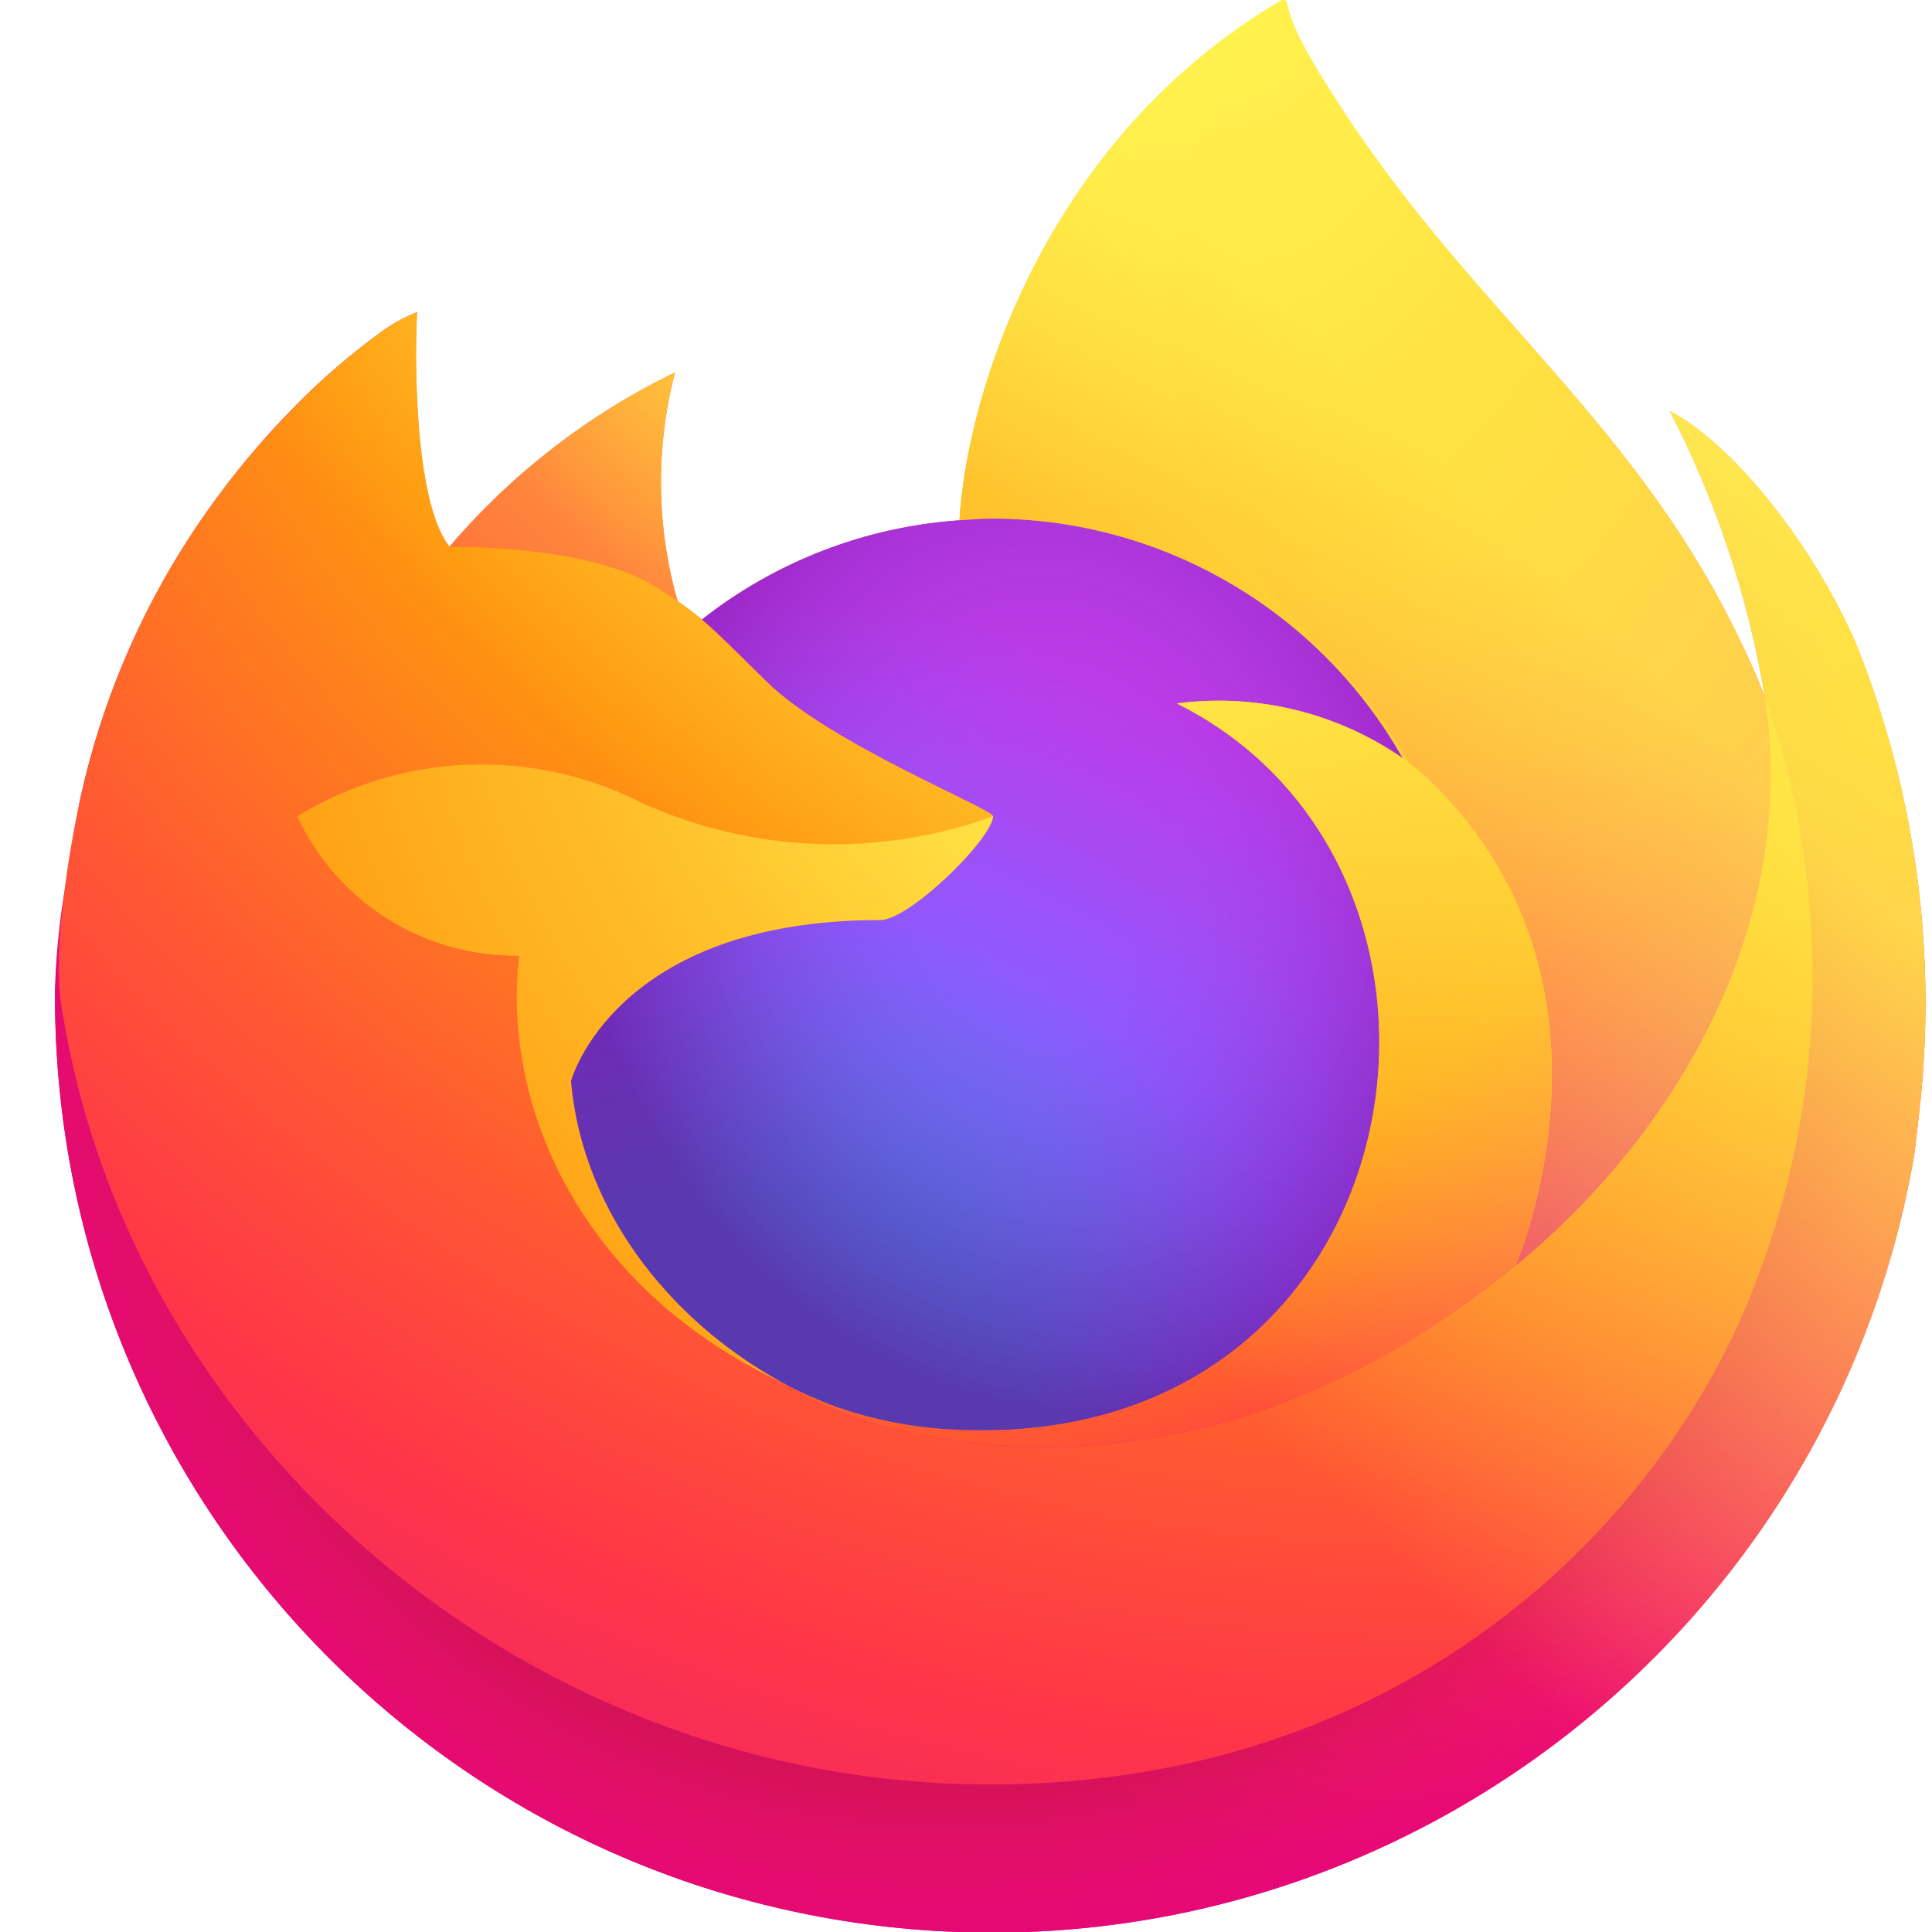
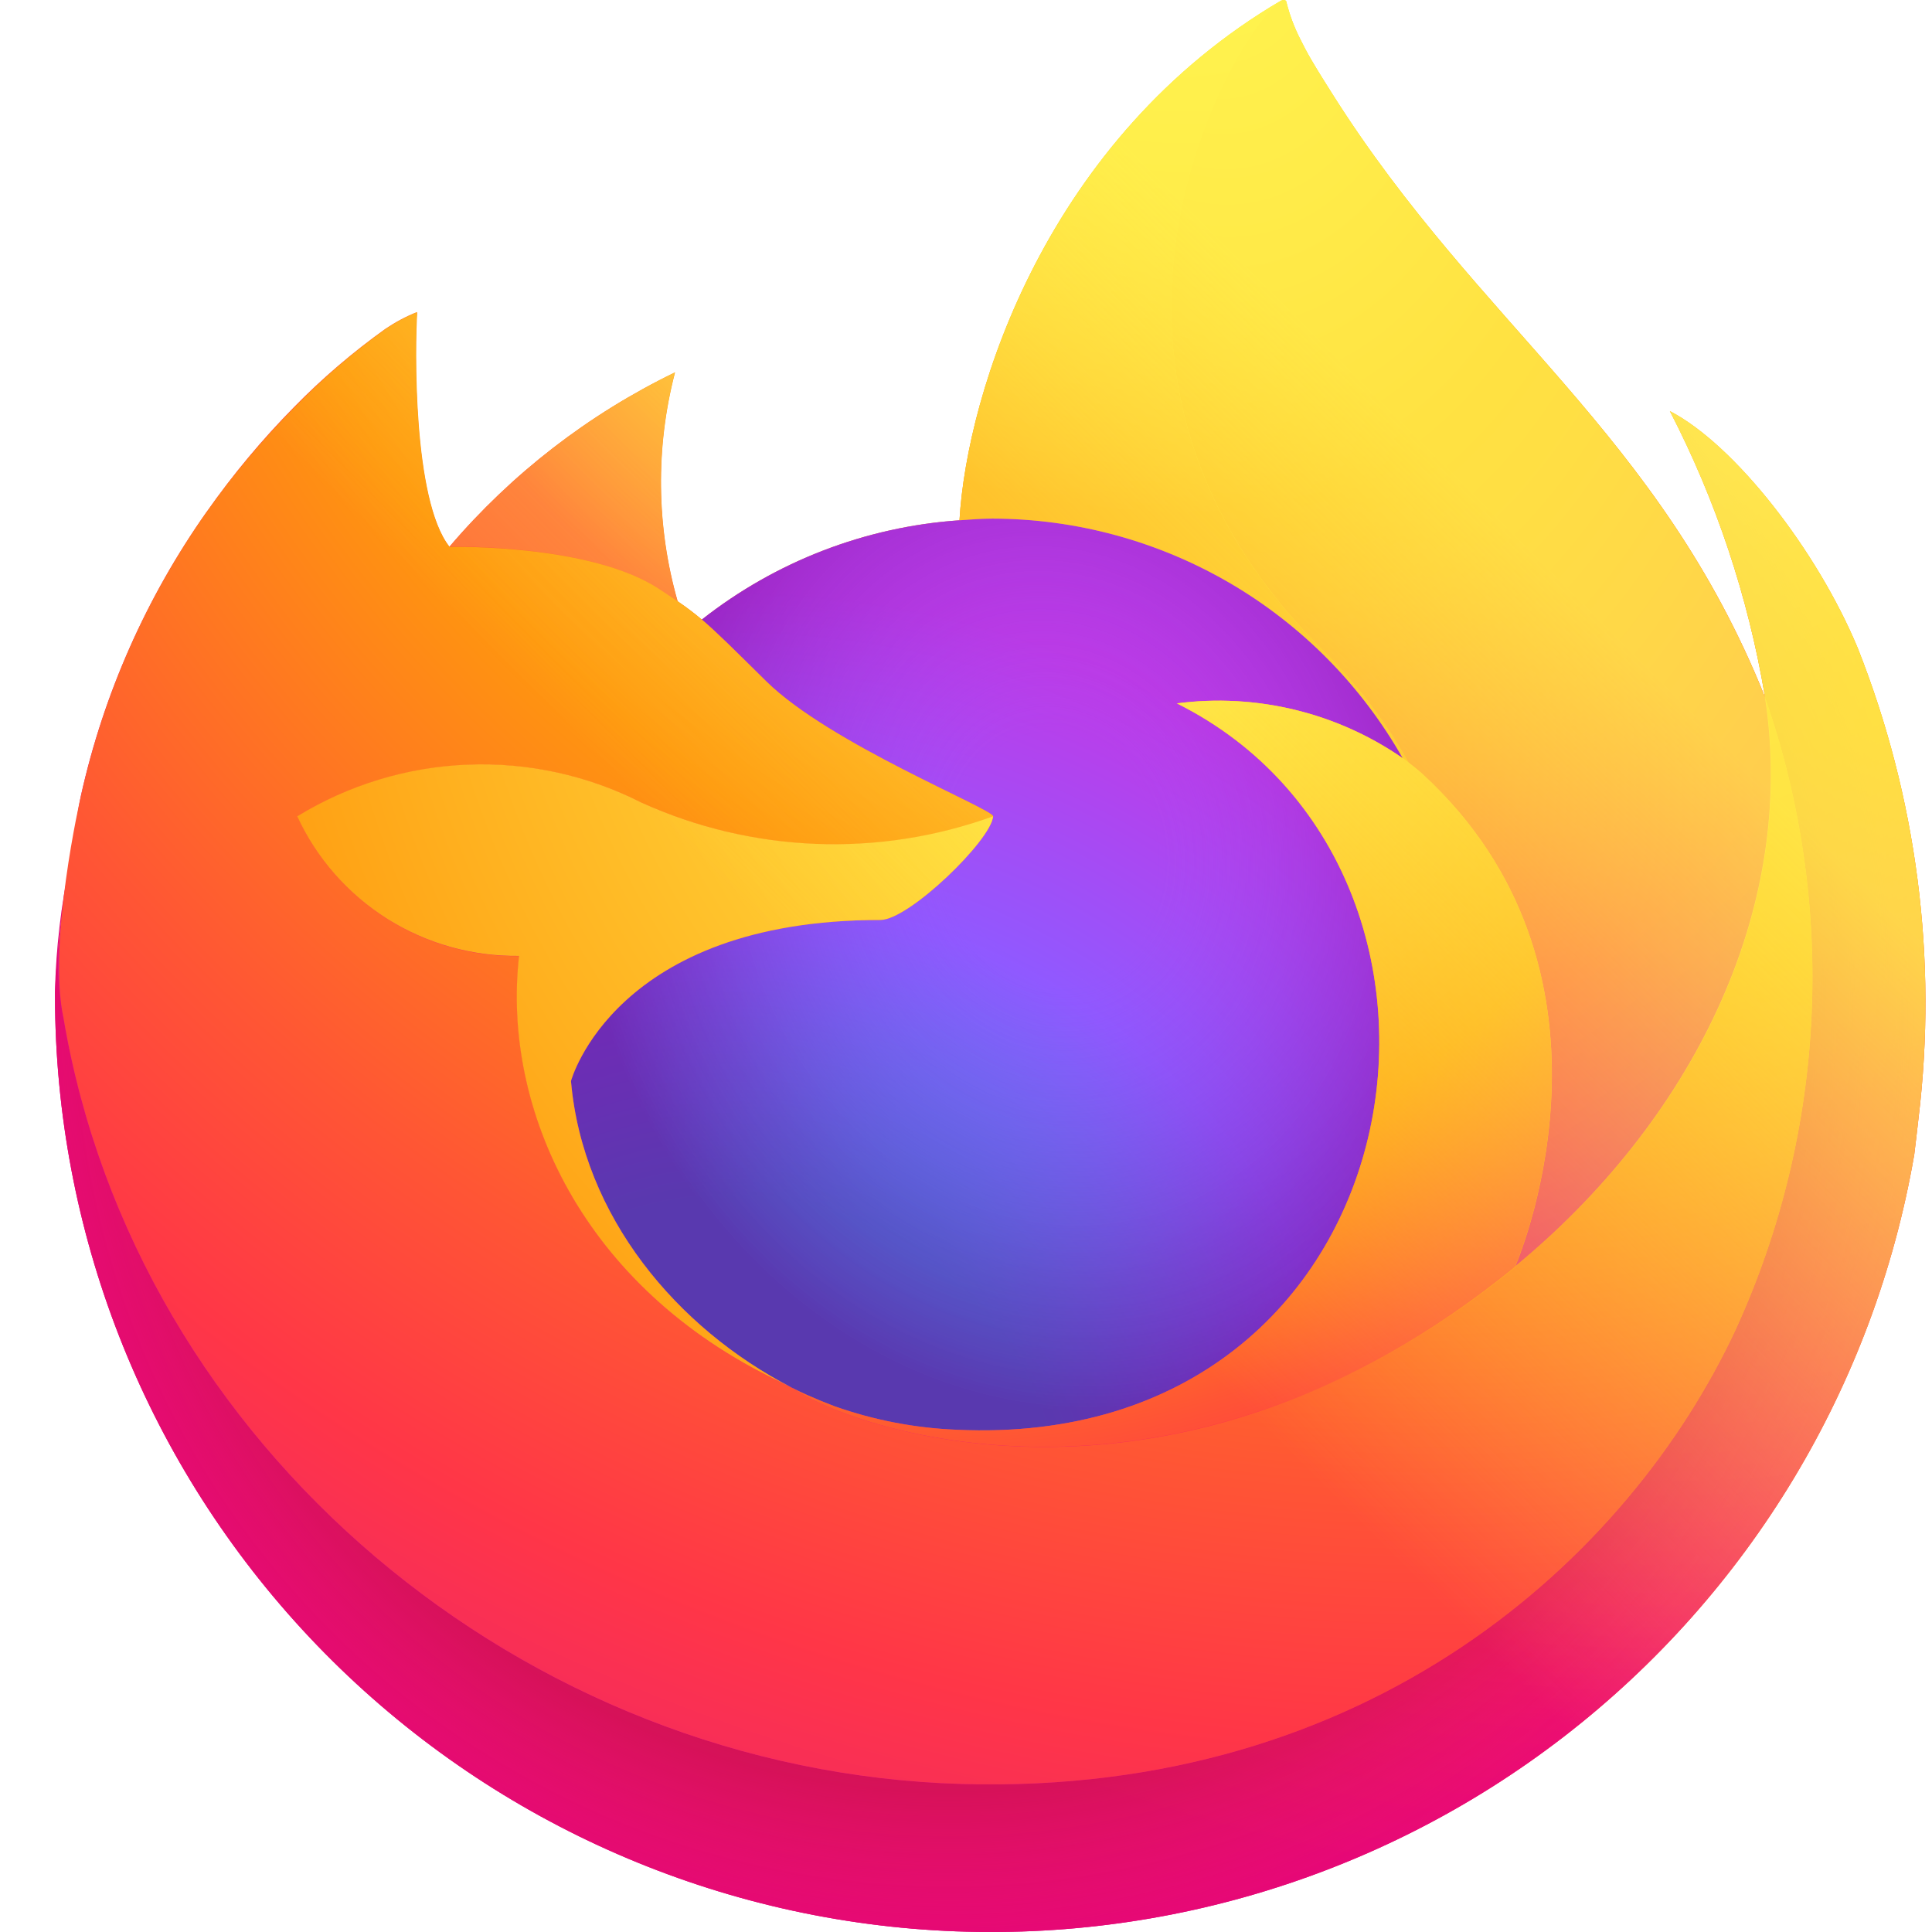
- <svg xmlns="http://www.w3.org/2000/svg" width="30" height="30" fill="none">
-   <path d="M28.847 10.064c-.632-1.52-1.913-3.161-2.917-3.68a15.106 15.106 0 011.473 4.413l.002.025c-1.644-4.099-4.431-5.751-6.708-9.35-.115-.182-.23-.364-.343-.557a4.548 4.548 0 01-.16-.3 2.646 2.646 0 01-.217-.576.037.037 0 00-.033-.037.052.052 0 00-.027 0l-.007.004c-.003 0-.007.004-.01.006l.005-.01c-3.652 2.138-4.891 6.097-5.006 8.077a7.273 7.273 0 00-4 1.542 4.34 4.34 0 00-.376-.284 6.74 6.74 0 01-.04-3.554 10.769 10.769 0 00-3.5 2.705h-.007c-.577-.73-.536-3.14-.503-3.642a2.6 2.6 0 00-.486.258c-.508.363-.984.77-1.42 1.217-.499.505-.953 1.05-1.36 1.63v.003-.003a12.28 12.28 0 00-1.95 4.406l-.02.096c-.028.128-.126.769-.143.908 0 .01-.002.02-.004.032a13.858 13.858 0 00-.236 2.004v.075a14.54 14.54 0 0028.87 2.459c.024-.188.044-.373.066-.563.3-2.475-.025-4.986-.943-7.304zM12.089 21.446c.068.032.131.068.201.099l.01.006a7.703 7.703 0 01-.211-.105zm15.317-10.621v-.014l.003.015-.003-.001z" fill="url(#paint0_linear_404_191)" />
-   <path d="M28.847 10.064c-.632-1.52-1.913-3.161-2.917-3.68a15.106 15.106 0 011.473 4.413v.014l.002.016a13.168 13.168 0 01-.452 9.813c-1.667 3.575-5.7 7.24-12.014 7.062C8.117 27.51 2.109 22.447.985 15.816c-.204-1.045 0-1.575.103-2.425-.14.66-.218 1.332-.234 2.006v.075a14.54 14.54 0 0028.87 2.459c.024-.188.044-.373.066-.563.3-2.475-.025-4.986-.943-7.304z" fill="url(#paint1_radial_404_191)" />
-   <path d="M28.847 10.064c-.632-1.52-1.913-3.161-2.917-3.68a15.106 15.106 0 011.473 4.413v.014l.002.016a13.168 13.168 0 01-.452 9.813c-1.667 3.575-5.7 7.24-12.014 7.062C8.117 27.51 2.109 22.447.985 15.816c-.204-1.045 0-1.575.103-2.425-.14.66-.218 1.332-.234 2.006v.075a14.54 14.54 0 0028.87 2.459c.024-.188.044-.373.066-.563.3-2.475-.025-4.986-.943-7.304z" fill="url(#paint2_radial_404_191)" />
-   <path d="M21.781 11.774c.032.022.061.044.09.066a7.918 7.918 0 00-1.35-1.761C16.002 5.559 19.337.279 19.9.01l.006-.008C16.254 2.14 15.014 6.099 14.9 8.079c.17-.012.338-.026.511-.026a7.338 7.338 0 016.371 3.72z" fill="url(#paint3_radial_404_191)" />
-   <path d="M15.42 12.676c-.024.362-1.302 1.609-1.748 1.609-4.135 0-4.806 2.501-4.806 2.501.183 2.106 1.65 3.841 3.425 4.759.08.042.163.08.245.117.142.063.284.121.427.175a6.465 6.465 0 001.892.364c7.247.34 8.65-8.665 3.42-11.279a5.02 5.02 0 013.507.851 7.337 7.337 0 00-6.371-3.72c-.173 0-.342.014-.511.026a7.273 7.273 0 00-4.002 1.542c.222.188.472.438 1 .958.986.972 3.516 1.979 3.522 2.097z" fill="url(#paint4_radial_404_191)" />
-   <path d="M15.42 12.676c-.024.362-1.302 1.609-1.748 1.609-4.135 0-4.806 2.501-4.806 2.501.183 2.106 1.65 3.841 3.425 4.759.08.042.163.08.245.117.142.063.284.121.427.175a6.465 6.465 0 001.892.364c7.247.34 8.65-8.665 3.42-11.279a5.02 5.02 0 013.507.851 7.337 7.337 0 00-6.371-3.72c-.173 0-.342.014-.511.026a7.273 7.273 0 00-4.002 1.542c.222.188.472.438 1 .958.986.972 3.516 1.979 3.522 2.097z" fill="url(#paint5_radial_404_191)" />
-   <path d="M10.22 9.138c.118.075.215.14.3.199a6.741 6.741 0 01-.04-3.554 10.769 10.769 0 00-3.5 2.705c.07-.002 2.18-.04 3.24.65z" fill="url(#paint6_radial_404_191)" />
-   <path d="M.988 15.816c1.122 6.63 7.13 11.693 13.953 11.886 6.314.179 10.347-3.487 12.014-7.062a13.168 13.168 0 00.452-9.813v-.014c0-.011-.002-.018 0-.014l.003.024c.516 3.368-1.197 6.63-3.875 8.837l-.008.019c-5.218 4.25-10.211 2.564-11.222 1.876a7.708 7.708 0 01-.211-.106c-3.043-1.454-4.3-4.226-4.03-6.603A3.734 3.734 0 014.62 12.68a5.484 5.484 0 015.345-.215 7.24 7.24 0 005.46.215c-.006-.118-2.537-1.126-3.523-2.097-.527-.52-.777-.77-1-.958a4.36 4.36 0 00-.374-.284 20.256 20.256 0 00-.3-.2c-1.061-.69-3.17-.651-3.24-.65h-.007c-.576-.73-.535-3.138-.502-3.641-.17.068-.334.155-.486.257-.508.363-.984.77-1.42 1.218-.5.503-.957 1.047-1.366 1.627v.002-.003a12.28 12.28 0 00-1.95 4.406c-.008.03-.524 2.288-.27 3.46z" fill="url(#paint7_radial_404_191)" />
-   <path d="M20.522 10.079c.53.52.986 1.114 1.35 1.763.08.06.155.12.219.178 3.296 3.039 1.569 7.335 1.44 7.64 2.678-2.206 4.39-5.469 3.875-8.837-1.644-4.1-4.432-5.752-6.71-9.35a17.67 17.67 0 01-.342-.558 4.548 4.548 0 01-.16-.3 2.645 2.645 0 01-.217-.576.038.038 0 00-.033-.037.051.051 0 00-.027 0l-.007.004c-.002 0-.007.004-.01.006-.563.266-3.898 5.547.622 10.067z" fill="url(#paint8_radial_404_191)" />
-   <path d="M22.088 12.018a3.048 3.048 0 00-.218-.178l-.09-.067a5.02 5.02 0 00-3.506-.85c5.23 2.614 3.827 11.618-3.42 11.278a6.469 6.469 0 01-1.893-.364 7.668 7.668 0 01-.427-.175c-.082-.038-.164-.075-.245-.117l.01.006c1.01.69 6.003 2.375 11.222-1.876l.008-.019c.13-.303 1.857-4.6-1.44-7.638z" fill="url(#paint9_radial_404_191)" />
-   <path d="M8.866 16.786s.67-2.5 4.806-2.5c.446 0 1.725-1.248 1.748-1.61a7.24 7.24 0 01-5.46-.214 5.485 5.485 0 00-5.345.214 3.734 3.734 0 003.445 2.167c-.27 2.377.987 5.149 4.03 6.602.067.033.13.068.2.1-1.775-.918-3.241-2.653-3.424-4.759z" fill="url(#paint10_radial_404_191)" />
-   <path d="M28.847 10.064c-.632-1.52-1.913-3.161-2.917-3.68a15.106 15.106 0 011.473 4.413l.002.025c-1.644-4.099-4.431-5.751-6.708-9.35-.115-.182-.23-.364-.343-.557a4.548 4.548 0 01-.16-.3 2.646 2.646 0 01-.217-.576.037.037 0 00-.033-.037.052.052 0 00-.027 0l-.007.004c-.003 0-.007.004-.01.006l.005-.01c-3.652 2.138-4.891 6.097-5.006 8.077.17-.012.338-.026.512-.026a7.338 7.338 0 016.37 3.72 5.02 5.02 0 00-3.505-.85c5.23 2.614 3.826 11.618-3.421 11.279a6.466 6.466 0 01-1.892-.365 7.744 7.744 0 01-.427-.175c-.082-.038-.165-.075-.246-.117l.01.006a7.703 7.703 0 01-.211-.105c.068.032.131.068.201.099-1.775-.918-3.241-2.653-3.424-4.759 0 0 .67-2.5 4.805-2.5.447 0 1.726-1.248 1.749-1.61-.006-.118-2.536-1.125-3.523-2.097-.527-.52-.777-.77-.999-.958a4.34 4.34 0 00-.375-.284 6.74 6.74 0 01-.04-3.554 10.769 10.769 0 00-3.5 2.705h-.007c-.577-.73-.536-3.14-.503-3.642a2.6 2.6 0 00-.486.258c-.508.363-.984.77-1.42 1.217-.499.505-.953 1.05-1.36 1.63v.003-.003a12.28 12.28 0 00-1.95 4.406l-.02.096c-.028.128-.15.777-.168.917 0 .01 0-.01 0 0a17.01 17.01 0 00-.215 2.027v.075a14.54 14.54 0 0028.87 2.459c.024-.188.044-.373.066-.563.3-2.475-.025-4.986-.943-7.304zm-1.443.747l.003.015-.003-.015z" fill="url(#paint11_linear_404_191)" />
+ <svg xmlns="http://www.w3.org/2000/svg" width="30" height="30" viewBox="0 0 30 30" fill="none">
+   <path d="M28.847 10.064C28.215 8.544 26.934 6.903 25.93 6.384C26.646 7.77 27.143 9.259 27.403 10.797L27.405 10.822C25.761 6.723 22.974 5.071 20.697 1.472C20.582 1.29 20.466 1.108 20.354 0.915C20.29 0.805 20.239 0.706 20.194 0.615C20.1 0.432 20.027 0.239 19.977 0.039C19.977 0.03 19.974 0.021 19.968 0.014C19.962 0.007 19.953 0.003 19.944 0.002C19.935 -0.001 19.926 -0.001 19.917 0.002C19.915 0.002 19.912 0.005 19.91 0.006C19.907 0.007 19.903 0.01 19.899 0.012L19.905 0.002C16.253 2.14 15.014 6.099 14.899 8.079C13.441 8.179 12.047 8.717 10.898 9.621C10.778 9.52 10.653 9.425 10.523 9.337C10.192 8.177 10.178 6.95 10.482 5.783C9.141 6.433 7.949 7.354 6.982 8.488H6.976C6.399 7.757 6.44 5.349 6.473 4.846C6.302 4.914 6.14 5.001 5.987 5.104C5.479 5.467 5.003 5.874 4.566 6.321C4.068 6.826 3.614 7.371 3.207 7.952V7.954V7.951C2.272 9.277 1.609 10.774 1.256 12.357L1.237 12.453C1.209 12.581 1.111 13.222 1.094 13.361C1.094 13.372 1.092 13.382 1.09 13.393C0.963 14.054 0.884 14.724 0.854 15.397L0.854 15.472C0.858 19.113 2.226 22.62 4.69 25.3C7.154 27.98 10.534 29.639 14.161 29.948C17.789 30.256 21.4 29.193 24.282 26.968C27.163 24.744 29.105 21.518 29.724 17.931C29.748 17.743 29.768 17.558 29.79 17.368C30.09 14.893 29.765 12.382 28.847 10.064ZM12.089 21.446C12.157 21.478 12.22 21.514 12.29 21.545L12.3 21.551C12.23 21.517 12.159 21.482 12.089 21.446ZM27.406 10.825V10.811L27.409 10.826L27.406 10.825Z" fill="url(#paint0_linear_404_191)" />
+   <path d="M28.847 10.064C28.215 8.544 26.934 6.903 25.93 6.384C26.646 7.77 27.143 9.259 27.403 10.797V10.811L27.405 10.827C28.526 14.034 28.364 17.55 26.953 20.64C25.286 24.215 21.253 27.88 14.939 27.702C8.117 27.509 2.109 22.447 0.985 15.816C0.781 14.771 0.985 14.241 1.088 13.391C0.948 14.051 0.87 14.723 0.854 15.397L0.854 15.472C0.858 19.113 2.226 22.62 4.69 25.3C7.154 27.98 10.534 29.639 14.161 29.948C17.789 30.256 21.4 29.194 24.282 26.968C27.163 24.744 29.105 21.518 29.724 17.931C29.748 17.743 29.768 17.558 29.79 17.368C30.09 14.893 29.765 12.382 28.847 10.064Z" fill="url(#paint1_radial_404_191)" />
+   <path d="M28.847 10.064C28.215 8.544 26.934 6.903 25.93 6.384C26.646 7.77 27.143 9.259 27.403 10.797V10.811L27.405 10.827C28.526 14.034 28.364 17.55 26.953 20.64C25.286 24.215 21.253 27.88 14.939 27.702C8.117 27.509 2.109 22.447 0.985 15.816C0.781 14.771 0.985 14.241 1.088 13.391C0.948 14.051 0.87 14.723 0.854 15.397L0.854 15.472C0.858 19.113 2.226 22.62 4.69 25.3C7.154 27.98 10.534 29.639 14.161 29.948C17.789 30.256 21.4 29.194 24.282 26.968C27.163 24.744 29.105 21.518 29.724 17.931C29.748 17.743 29.768 17.558 29.79 17.368C30.09 14.893 29.765 12.382 28.847 10.064Z" fill="url(#paint2_radial_404_191)" />
+   <path d="M21.781 11.774C21.813 11.796 21.842 11.818 21.872 11.84C21.506 11.192 21.052 10.599 20.521 10.079C16.002 5.559 19.337 0.278 19.899 0.01L19.905 0.002C16.253 2.14 15.014 6.099 14.899 8.079C15.069 8.067 15.237 8.053 15.41 8.053C16.706 8.056 17.978 8.401 19.097 9.054C20.216 9.708 21.142 10.646 21.781 11.774Z" fill="url(#paint3_radial_404_191)" />
+   <path d="M15.42 12.676C15.396 13.038 14.118 14.285 13.671 14.285C9.537 14.285 8.866 16.786 8.866 16.786C9.049 18.892 10.516 20.627 12.29 21.545C12.371 21.587 12.454 21.625 12.536 21.662C12.678 21.725 12.82 21.783 12.963 21.837C13.572 22.052 14.209 22.175 14.855 22.201C22.102 22.541 23.505 13.536 18.276 10.922C19.509 10.762 20.759 11.065 21.782 11.773C21.143 10.646 20.217 9.708 19.098 9.054C17.979 8.401 16.706 8.055 15.411 8.053C15.238 8.053 15.069 8.067 14.9 8.079C13.441 8.179 12.047 8.717 10.898 9.621C11.12 9.809 11.37 10.059 11.897 10.579C12.884 11.551 15.414 12.558 15.42 12.676Z" fill="url(#paint4_radial_404_191)" />
+   <path d="M15.42 12.676C15.396 13.038 14.118 14.285 13.671 14.285C9.537 14.285 8.866 16.786 8.866 16.786C9.049 18.892 10.516 20.627 12.29 21.545C12.371 21.587 12.454 21.625 12.536 21.662C12.678 21.725 12.82 21.783 12.963 21.837C13.572 22.052 14.209 22.175 14.855 22.201C22.102 22.541 23.505 13.536 18.276 10.922C19.509 10.762 20.759 11.065 21.782 11.773C21.143 10.646 20.217 9.708 19.098 9.054C17.979 8.401 16.706 8.055 15.411 8.053C15.238 8.053 15.069 8.067 14.9 8.079C13.441 8.179 12.047 8.717 10.898 9.621C11.12 9.809 11.37 10.059 11.897 10.579C12.884 11.551 15.414 12.558 15.42 12.676Z" fill="url(#paint5_radial_404_191)" />
+   <path d="M10.22 9.138C10.338 9.213 10.435 9.278 10.52 9.337C10.189 8.177 10.175 6.95 10.479 5.783C9.138 6.433 7.946 7.354 6.979 8.488C7.05 8.486 9.16 8.448 10.22 9.138Z" fill="url(#paint6_radial_404_191)" />
+   <path d="M0.988 15.816C2.11 22.447 8.119 27.509 14.941 27.702C21.255 27.881 25.288 24.215 26.955 20.64C28.366 17.55 28.528 14.034 27.407 10.827V10.813C27.407 10.802 27.405 10.795 27.407 10.799L27.41 10.823C27.926 14.191 26.213 17.454 23.535 19.66L23.527 19.679C18.309 23.928 13.316 22.242 12.305 21.555C12.235 21.521 12.164 21.486 12.094 21.449C9.051 19.995 7.795 17.223 8.064 14.846C7.342 14.857 6.632 14.658 6.021 14.274C5.41 13.889 4.923 13.335 4.62 12.68C5.418 12.191 6.329 11.914 7.265 11.877C8.2 11.839 9.13 12.042 9.965 12.465C11.687 13.247 13.647 13.324 15.425 12.68C15.419 12.562 12.889 11.554 11.902 10.583C11.375 10.063 11.125 9.813 10.903 9.625C10.783 9.523 10.658 9.429 10.528 9.341C10.441 9.282 10.344 9.218 10.228 9.141C9.167 8.452 7.058 8.49 6.988 8.492H6.981C6.405 7.761 6.446 5.353 6.479 4.85C6.308 4.918 6.145 5.005 5.993 5.107C5.485 5.47 5.009 5.878 4.572 6.325C4.073 6.828 3.616 7.372 3.207 7.952V7.954V7.951C2.273 9.277 1.609 10.774 1.257 12.357C1.249 12.386 0.733 14.645 0.988 15.816Z" fill="url(#paint7_radial_404_191)" />
+   <path d="M20.522 10.079C21.053 10.6 21.508 11.193 21.873 11.842C21.953 11.902 22.027 11.962 22.091 12.02C25.387 15.059 23.66 19.355 23.531 19.66C26.209 17.454 27.921 14.191 27.406 10.823C25.762 6.723 22.974 5.071 20.697 1.472C20.582 1.29 20.467 1.108 20.354 0.915C20.29 0.805 20.239 0.706 20.194 0.615C20.1 0.432 20.027 0.239 19.977 0.039C19.977 0.03 19.974 0.021 19.968 0.014C19.962 0.007 19.953 0.003 19.944 0.002C19.935 -0.001 19.926 -0.001 19.917 0.002C19.915 0.002 19.912 0.005 19.91 0.006C19.908 0.007 19.903 0.01 19.899 0.012C19.337 0.278 16.002 5.559 20.522 10.079Z" fill="url(#paint8_radial_404_191)" />
+   <path d="M22.088 12.018C22.025 11.96 21.95 11.9 21.87 11.84C21.841 11.818 21.812 11.796 21.78 11.773C20.757 11.065 19.508 10.762 18.274 10.922C23.504 13.537 22.101 22.541 14.853 22.201C14.208 22.175 13.57 22.052 12.961 21.837C12.819 21.783 12.677 21.725 12.534 21.662C12.452 21.624 12.37 21.587 12.289 21.545L12.299 21.551C13.31 22.241 18.302 23.926 23.521 19.675L23.529 19.656C23.659 19.353 25.386 15.056 22.088 12.018Z" fill="url(#paint9_radial_404_191)" />
+   <path d="M8.866 16.786C8.866 16.786 9.537 14.285 13.671 14.285C14.118 14.285 15.397 13.038 15.42 12.676C13.642 13.32 11.683 13.243 9.961 12.462C9.126 12.038 8.196 11.835 7.26 11.873C6.324 11.91 5.414 12.187 4.615 12.676C4.918 13.332 5.405 13.885 6.016 14.27C6.628 14.654 7.337 14.853 8.06 14.843C7.79 17.22 9.047 19.992 12.089 21.445C12.157 21.478 12.221 21.513 12.29 21.544C10.515 20.627 9.049 18.892 8.866 16.786Z" fill="url(#paint10_radial_404_191)" />
+   <path d="M28.847 10.064C28.215 8.544 26.934 6.903 25.93 6.384C26.646 7.77 27.143 9.259 27.403 10.797L27.405 10.822C25.761 6.723 22.974 5.071 20.697 1.472C20.582 1.29 20.466 1.108 20.354 0.915C20.29 0.805 20.239 0.706 20.194 0.615C20.1 0.432 20.027 0.239 19.977 0.039C19.977 0.03 19.974 0.021 19.968 0.014C19.962 0.007 19.953 0.003 19.944 0.002C19.935 -0.001 19.926 -0.001 19.917 0.002C19.915 0.002 19.912 0.005 19.91 0.006C19.907 0.007 19.903 0.01 19.899 0.012L19.905 0.002C16.253 2.14 15.014 6.099 14.899 8.079C15.069 8.067 15.237 8.053 15.411 8.053C16.706 8.055 17.978 8.401 19.098 9.054C20.216 9.708 21.142 10.646 21.781 11.773C20.759 11.065 19.509 10.762 18.276 10.922C23.505 13.537 22.102 22.541 14.854 22.202C14.209 22.175 13.572 22.052 12.963 21.837C12.82 21.783 12.678 21.725 12.536 21.662C12.454 21.624 12.371 21.587 12.29 21.545L12.3 21.551C12.23 21.517 12.159 21.482 12.089 21.446C12.157 21.478 12.22 21.514 12.29 21.545C10.515 20.627 9.049 18.892 8.866 16.786C8.866 16.786 9.537 14.285 13.671 14.285C14.118 14.285 15.397 13.038 15.42 12.676C15.414 12.558 12.884 11.551 11.897 10.579C11.37 10.059 11.12 9.809 10.898 9.621C10.778 9.52 10.653 9.425 10.523 9.337C10.192 8.177 10.178 6.95 10.482 5.783C9.141 6.433 7.949 7.354 6.982 8.488H6.976C6.399 7.757 6.44 5.349 6.473 4.846C6.302 4.914 6.14 5.001 5.987 5.104C5.479 5.467 5.003 5.874 4.566 6.321C4.068 6.826 3.614 7.371 3.207 7.952V7.954V7.951C2.272 9.277 1.609 10.774 1.256 12.357L1.237 12.453C1.209 12.581 1.087 13.23 1.069 13.37C1.069 13.381 1.069 13.359 1.069 13.37C0.957 14.041 0.885 14.718 0.854 15.397L0.854 15.472C0.858 19.113 2.226 22.62 4.69 25.3C7.154 27.98 10.534 29.639 14.161 29.948C17.789 30.256 21.4 29.193 24.282 26.968C27.163 24.744 29.105 21.518 29.724 17.931C29.748 17.743 29.768 17.558 29.79 17.368C30.09 14.893 29.765 12.382 28.847 10.064ZM27.404 10.811L27.407 10.826L27.404 10.811Z" fill="url(#paint11_linear_404_191)" />
  <defs>
-     <radialGradient id="paint1_radial_404_191" cx="0" cy="0" r="1" gradientUnits="userSpaceOnUse" gradientTransform="translate(25.807 3.33) scale(30.3113)">
-       <stop offset=".129" stop-color="#FFBD4F" />
-       <stop offset=".186" stop-color="#FFAC31" />
-       <stop offset=".247" stop-color="#FF9D17" />
-       <stop offset=".283" stop-color="#FF980E" />
-       <stop offset=".403" stop-color="#FF563B" />
-       <stop offset=".467" stop-color="#FF3750" />
-       <stop offset=".71" stop-color="#F5156C" />
-       <stop offset=".782" stop-color="#EB0878" />
-       <stop offset=".86" stop-color="#E50080" />
+     <linearGradient id="paint0_linear_404_191" x1="26.922" y1="4.648" x2="2.785" y2="27.936" gradientUnits="userSpaceOnUse">
+       <stop offset="0.048" stop-color="#FFF44F" />
+       <stop offset="0.111" stop-color="#FFE847" />
+       <stop offset="0.225" stop-color="#FFC830" />
+       <stop offset="0.368" stop-color="#FF980E" />
+       <stop offset="0.401" stop-color="#FF8B16" />
+       <stop offset="0.462" stop-color="#FF672A" />
+       <stop offset="0.534" stop-color="#FF3647" />
+       <stop offset="0.705" stop-color="#E31587" />
+     </linearGradient>
+     <radialGradient id="paint1_radial_404_191" cx="0" cy="0" r="1" gradientUnits="userSpaceOnUse" gradientTransform="translate(25.8071 3.32945) scale(30.3113 30.3113)">
+       <stop offset="0.129" stop-color="#FFBD4F" />
+       <stop offset="0.186" stop-color="#FFAC31" />
+       <stop offset="0.247" stop-color="#FF9D17" />
+       <stop offset="0.283" stop-color="#FF980E" />
+       <stop offset="0.403" stop-color="#FF563B" />
+       <stop offset="0.467" stop-color="#FF3750" />
+       <stop offset="0.71" stop-color="#F5156C" />
+       <stop offset="0.782" stop-color="#EB0878" />
+       <stop offset="0.86" stop-color="#E50080" />
    </radialGradient>
-     <radialGradient id="paint2_radial_404_191" cx="0" cy="0" r="1" gradientUnits="userSpaceOnUse" gradientTransform="translate(14.731 15.722) scale(30.3113)">
-       <stop offset=".3" stop-color="#960E18" />
-       <stop offset=".351" stop-color="#B11927" stop-opacity=".74" />
-       <stop offset=".435" stop-color="#DB293D" stop-opacity=".343" />
-       <stop offset=".497" stop-color="#F5334B" stop-opacity=".094" />
-       <stop offset=".53" stop-color="#FF3750" stop-opacity="0" />
+     <radialGradient id="paint2_radial_404_191" cx="0" cy="0" r="1" gradientUnits="userSpaceOnUse" gradientTransform="translate(14.7311 15.7216) scale(30.3113 30.3113)">
+       <stop offset="0.3" stop-color="#960E18" />
+       <stop offset="0.351" stop-color="#B11927" stop-opacity="0.74" />
+       <stop offset="0.435" stop-color="#DB293D" stop-opacity="0.343" />
+       <stop offset="0.497" stop-color="#F5334B" stop-opacity="0.094" />
+       <stop offset="0.53" stop-color="#FF3750" stop-opacity="0" />
    </radialGradient>
-     <radialGradient id="paint3_radial_404_191" cx="0" cy="0" r="1" gradientUnits="userSpaceOnUse" gradientTransform="translate(18.385 -3.55) scale(21.9593)">
-       <stop offset=".132" stop-color="#FFF44F" />
-       <stop offset=".252" stop-color="#FFDC3E" />
-       <stop offset=".506" stop-color="#FF9D12" />
-       <stop offset=".526" stop-color="#FF980E" />
+     <radialGradient id="paint3_radial_404_191" cx="0" cy="0" r="1" gradientUnits="userSpaceOnUse" gradientTransform="translate(18.3853 -3.54929) scale(21.9593 21.9593)">
+       <stop offset="0.132" stop-color="#FFF44F" />
+       <stop offset="0.252" stop-color="#FFDC3E" />
+       <stop offset="0.506" stop-color="#FF9D12" />
+       <stop offset="0.526" stop-color="#FF980E" />
    </radialGradient>
-     <radialGradient id="paint4_radial_404_191" cx="0" cy="0" r="1" gradientUnits="userSpaceOnUse" gradientTransform="translate(11.379 23.639) scale(14.4326)">
-       <stop offset=".353" stop-color="#3A8EE6" />
-       <stop offset=".472" stop-color="#5C79F0" />
-       <stop offset=".669" stop-color="#9059FF" />
+     <radialGradient id="paint4_radial_404_191" cx="0" cy="0" r="1" gradientUnits="userSpaceOnUse" gradientTransform="translate(11.3785 23.639) scale(14.4326 14.4326)">
+       <stop offset="0.353" stop-color="#3A8EE6" />
+       <stop offset="0.472" stop-color="#5C79F0" />
+       <stop offset="0.669" stop-color="#9059FF" />
      <stop offset="1" stop-color="#C139E6" />
    </radialGradient>
-     <radialGradient id="paint5_radial_404_191" cx="0" cy="0" r="1" gradientUnits="userSpaceOnUse" gradientTransform="matrix(7.43777 -1.79823 2.10528 8.70777 16.388 13.237)">
-       <stop offset=".206" stop-color="#9059FF" stop-opacity="0" />
-       <stop offset=".278" stop-color="#8C4FF3" stop-opacity=".064" />
-       <stop offset=".747" stop-color="#7716A8" stop-opacity=".45" />
-       <stop offset=".975" stop-color="#6E008B" stop-opacity=".6" />
+     <radialGradient id="paint5_radial_404_191" cx="0" cy="0" r="1" gradientUnits="userSpaceOnUse" gradientTransform="translate(16.3876 13.2374) rotate(-13.5916) scale(7.65206 8.95865)">
+       <stop offset="0.206" stop-color="#9059FF" stop-opacity="0" />
+       <stop offset="0.278" stop-color="#8C4FF3" stop-opacity="0.064" />
+       <stop offset="0.747" stop-color="#7716A8" stop-opacity="0.45" />
+       <stop offset="0.975" stop-color="#6E008B" stop-opacity="0.6" />
    </radialGradient>
-     <radialGradient id="paint6_radial_404_191" cx="0" cy="0" r="1" gradientUnits="userSpaceOnUse" gradientTransform="translate(14.348 2.09) scale(10.3828)">
+     <radialGradient id="paint6_radial_404_191" cx="0" cy="0" r="1" gradientUnits="userSpaceOnUse" gradientTransform="translate(14.3483 2.08923) scale(10.3828)">
      <stop stop-color="#FFE226" />
-       <stop offset=".121" stop-color="#FFDB27" />
-       <stop offset=".295" stop-color="#FFC82A" />
-       <stop offset=".502" stop-color="#FFA930" />
-       <stop offset=".732" stop-color="#FF7E37" />
-       <stop offset=".792" stop-color="#FF7139" />
+       <stop offset="0.121" stop-color="#FFDB27" />
+       <stop offset="0.295" stop-color="#FFC82A" />
+       <stop offset="0.502" stop-color="#FFA930" />
+       <stop offset="0.732" stop-color="#FF7E37" />
+       <stop offset="0.792" stop-color="#FF7139" />
    </radialGradient>
-     <radialGradient id="paint7_radial_404_191" cx="0" cy="0" r="1" gradientUnits="userSpaceOnUse" gradientTransform="translate(22.51 -4.496) scale(44.2986)">
-       <stop offset=".113" stop-color="#FFF44F" />
-       <stop offset=".456" stop-color="#FF980E" />
-       <stop offset=".622" stop-color="#FF5634" />
-       <stop offset=".716" stop-color="#FF3647" />
-       <stop offset=".904" stop-color="#E31587" />
+     <radialGradient id="paint7_radial_404_191" cx="0" cy="0" r="1" gradientUnits="userSpaceOnUse" gradientTransform="translate(22.5097 -4.49642) scale(44.2986 44.2986)">
+       <stop offset="0.113" stop-color="#FFF44F" />
+       <stop offset="0.456" stop-color="#FF980E" />
+       <stop offset="0.622" stop-color="#FF5634" />
+       <stop offset="0.716" stop-color="#FF3647" />
+       <stop offset="0.904" stop-color="#E31587" />
    </radialGradient>
-     <radialGradient id="paint8_radial_404_191" cx="0" cy="0" r="1" gradientUnits="userSpaceOnUse" gradientTransform="matrix(3.4073 32.28822 -21.19044 2.23618 18.776 -2.033)">
+     <radialGradient id="paint8_radial_404_191" cx="0" cy="0" r="1" gradientUnits="userSpaceOnUse" gradientTransform="translate(18.7761 -2.03321) rotate(83.976) scale(32.4675 21.3081)">
      <stop stop-color="#FFF44F" />
-       <stop offset=".06" stop-color="#FFE847" />
-       <stop offset=".168" stop-color="#FFC830" />
-       <stop offset=".304" stop-color="#FF980E" />
-       <stop offset=".356" stop-color="#FF8B16" />
-       <stop offset=".455" stop-color="#FF672A" />
-       <stop offset=".57" stop-color="#FF3647" />
-       <stop offset=".737" stop-color="#E31587" />
+       <stop offset="0.06" stop-color="#FFE847" />
+       <stop offset="0.168" stop-color="#FFC830" />
+       <stop offset="0.304" stop-color="#FF980E" />
+       <stop offset="0.356" stop-color="#FF8B16" />
+       <stop offset="0.455" stop-color="#FF672A" />
+       <stop offset="0.57" stop-color="#FF3647" />
+       <stop offset="0.737" stop-color="#E31587" />
    </radialGradient>
-     <radialGradient id="paint9_radial_404_191" cx="0" cy="0" r="1" gradientUnits="userSpaceOnUse" gradientTransform="translate(14.104 5.935) scale(27.6564)">
-       <stop offset=".137" stop-color="#FFF44F" />
-       <stop offset=".48" stop-color="#FF980E" />
-       <stop offset=".592" stop-color="#FF5634" />
-       <stop offset=".655" stop-color="#FF3647" />
-       <stop offset=".904" stop-color="#E31587" />
+     <radialGradient id="paint9_radial_404_191" cx="0" cy="0" r="1" gradientUnits="userSpaceOnUse" gradientTransform="translate(14.1041 5.93484) scale(27.6564 27.6564)">
+       <stop offset="0.137" stop-color="#FFF44F" />
+       <stop offset="0.48" stop-color="#FF980E" />
+       <stop offset="0.592" stop-color="#FF5634" />
+       <stop offset="0.655" stop-color="#FF3647" />
+       <stop offset="0.904" stop-color="#E31587" />
    </radialGradient>
-     <radialGradient id="paint10_radial_404_191" cx="0" cy="0" r="1" gradientUnits="userSpaceOnUse" gradientTransform="translate(21.405 7.554) scale(30.2697)">
-       <stop offset=".094" stop-color="#FFF44F" />
-       <stop offset=".231" stop-color="#FFE141" />
-       <stop offset=".509" stop-color="#FFAF1E" />
-       <stop offset=".626" stop-color="#FF980E" />
+     <radialGradient id="paint10_radial_404_191" cx="0" cy="0" r="1" gradientUnits="userSpaceOnUse" gradientTransform="translate(21.4046 7.55367) scale(30.2697 30.2697)">
+       <stop offset="0.094" stop-color="#FFF44F" />
+       <stop offset="0.231" stop-color="#FFE141" />
+       <stop offset="0.509" stop-color="#FFAF1E" />
+       <stop offset="0.626" stop-color="#FF980E" />
    </radialGradient>
-     <linearGradient id="paint0_linear_404_191" x1="26.922" y1="4.648" x2="2.785" y2="27.936" gradientUnits="userSpaceOnUse">
-       <stop offset=".048" stop-color="#FFF44F" />
-       <stop offset=".111" stop-color="#FFE847" />
-       <stop offset=".225" stop-color="#FFC830" />
-       <stop offset=".368" stop-color="#FF980E" />
-       <stop offset=".401" stop-color="#FF8B16" />
-       <stop offset=".462" stop-color="#FF672A" />
-       <stop offset=".534" stop-color="#FF3647" />
-       <stop offset=".705" stop-color="#E31587" />
-     </linearGradient>
    <linearGradient id="paint11_linear_404_191" x1="26.633" y1="4.523" x2="6.094" y2="25.061" gradientUnits="userSpaceOnUse">
-       <stop offset=".167" stop-color="#FFF44F" stop-opacity=".8" />
-       <stop offset=".266" stop-color="#FFF44F" stop-opacity=".634" />
-       <stop offset=".489" stop-color="#FFF44F" stop-opacity=".217" />
-       <stop offset=".6" stop-color="#FFF44F" stop-opacity="0" />
+       <stop offset="0.167" stop-color="#FFF44F" stop-opacity="0.8" />
+       <stop offset="0.266" stop-color="#FFF44F" stop-opacity="0.634" />
+       <stop offset="0.489" stop-color="#FFF44F" stop-opacity="0.217" />
+       <stop offset="0.6" stop-color="#FFF44F" stop-opacity="0" />
    </linearGradient>
  </defs>
</svg>
